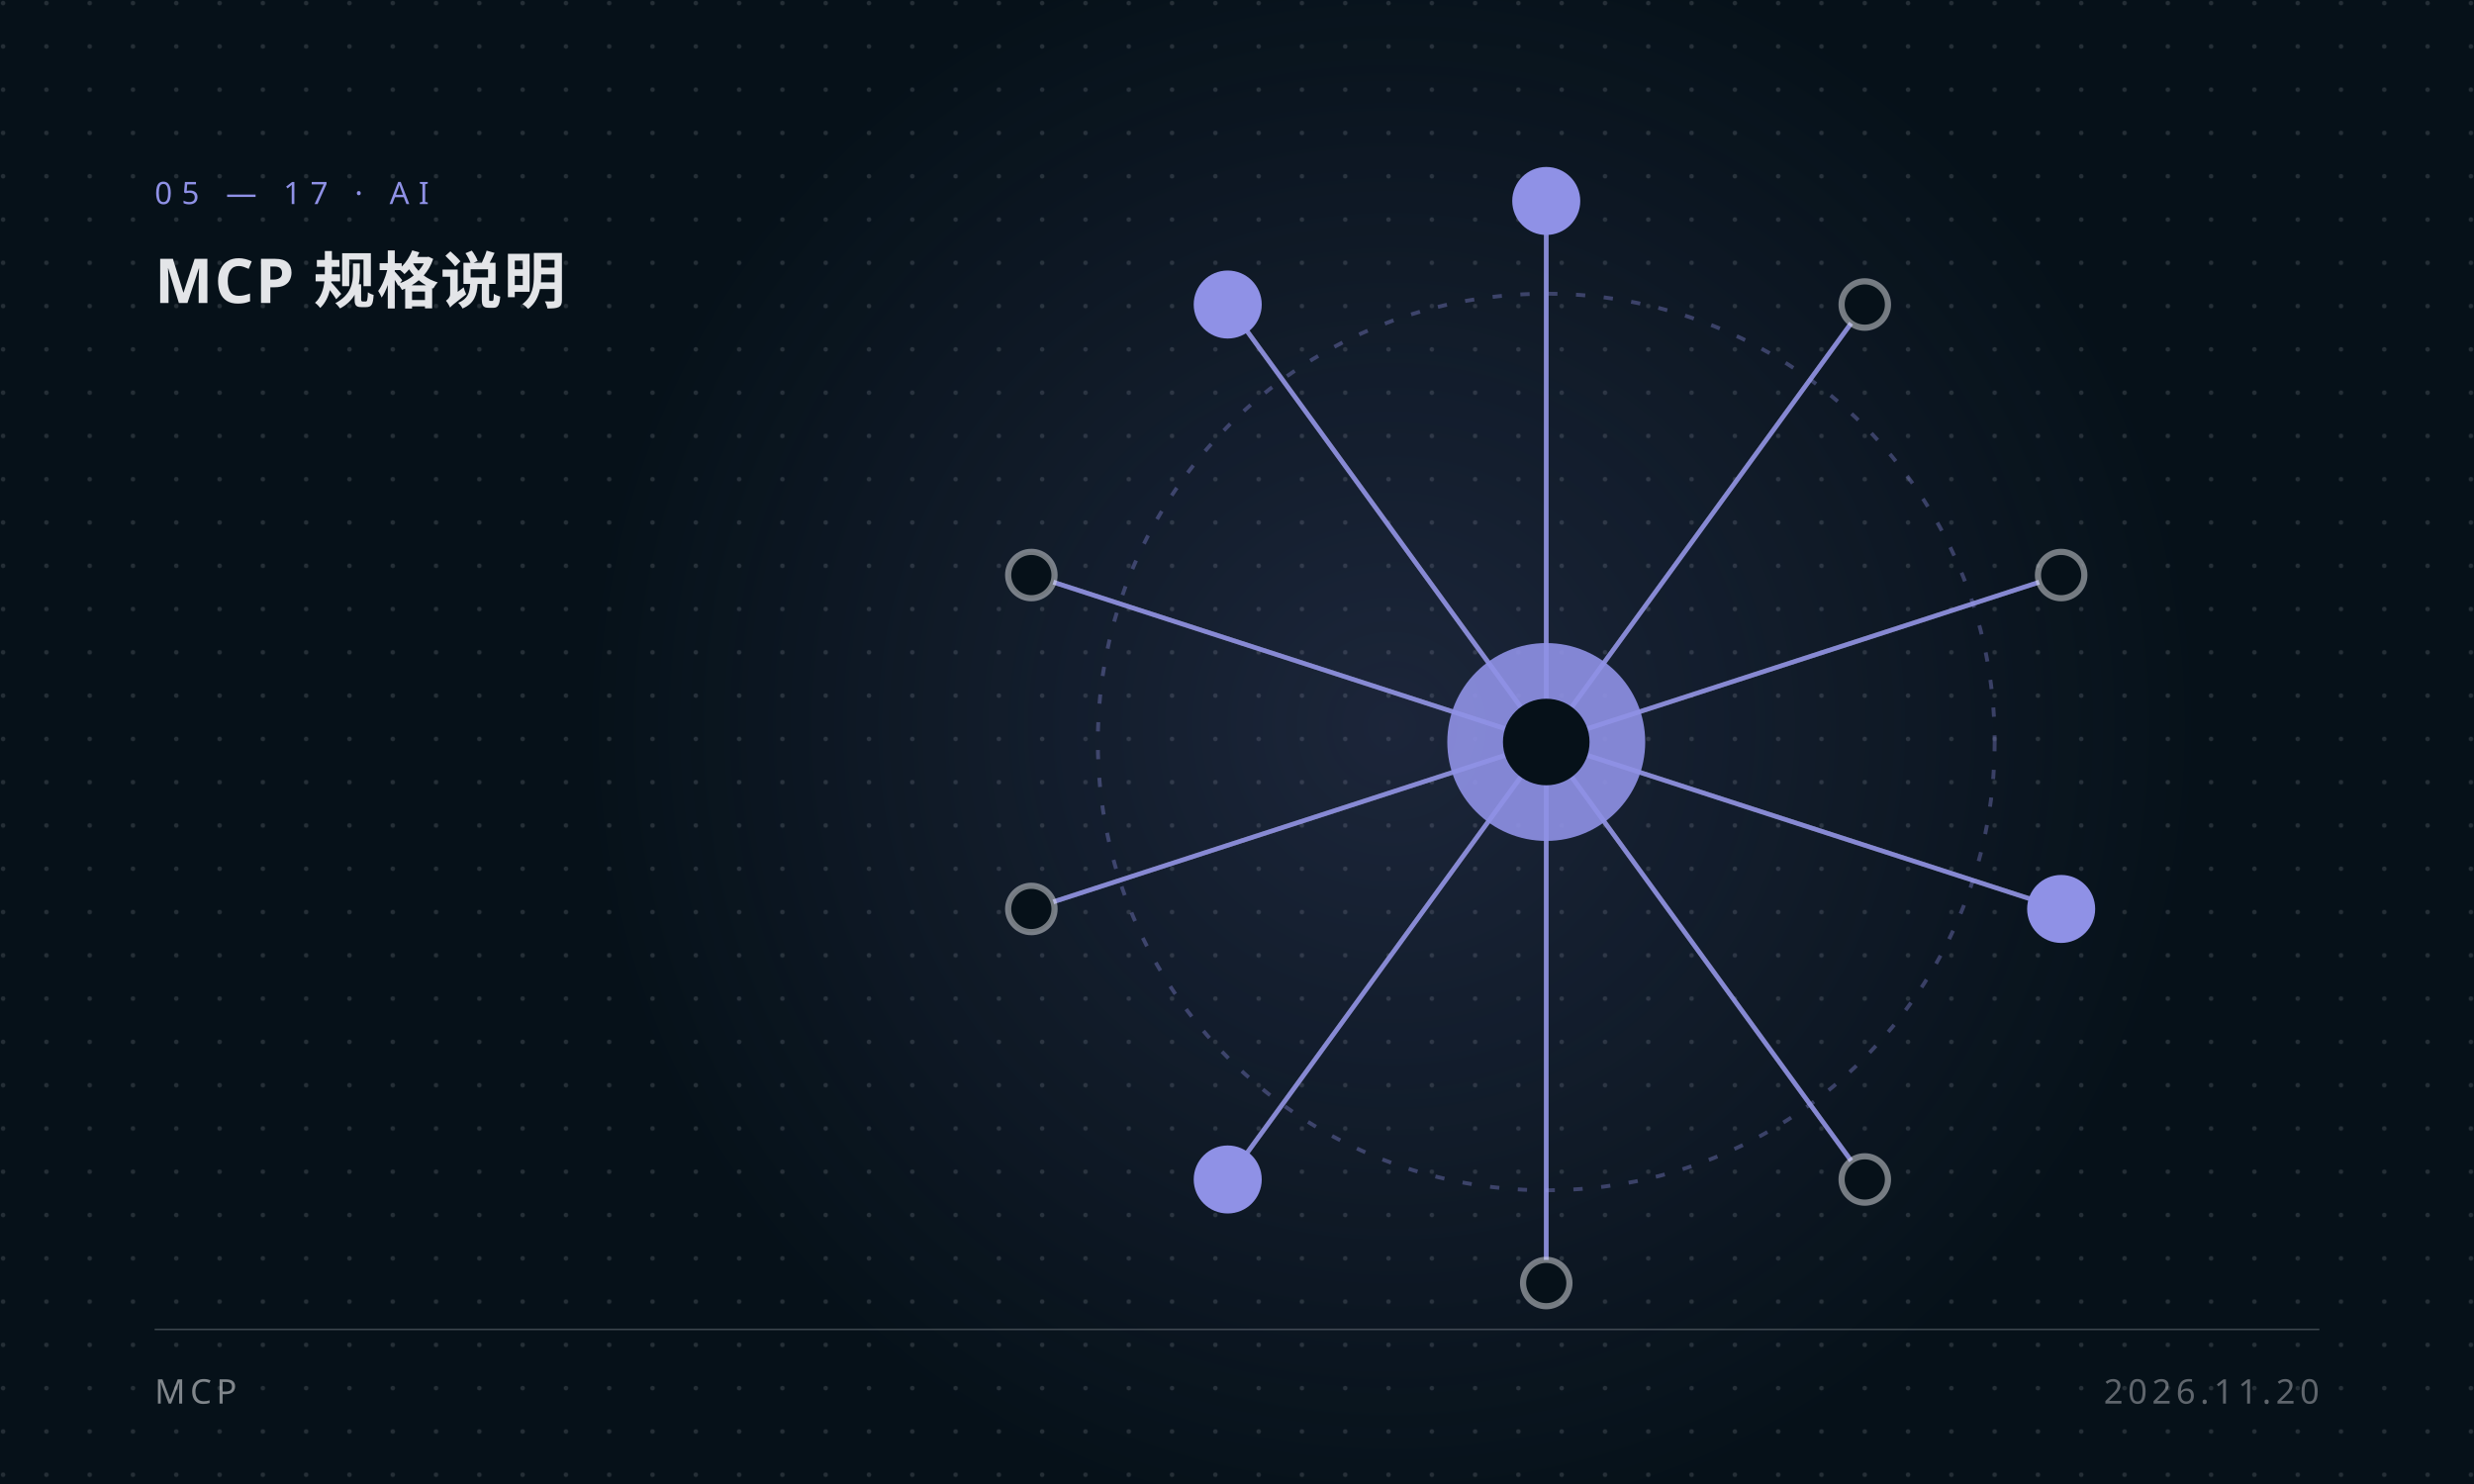
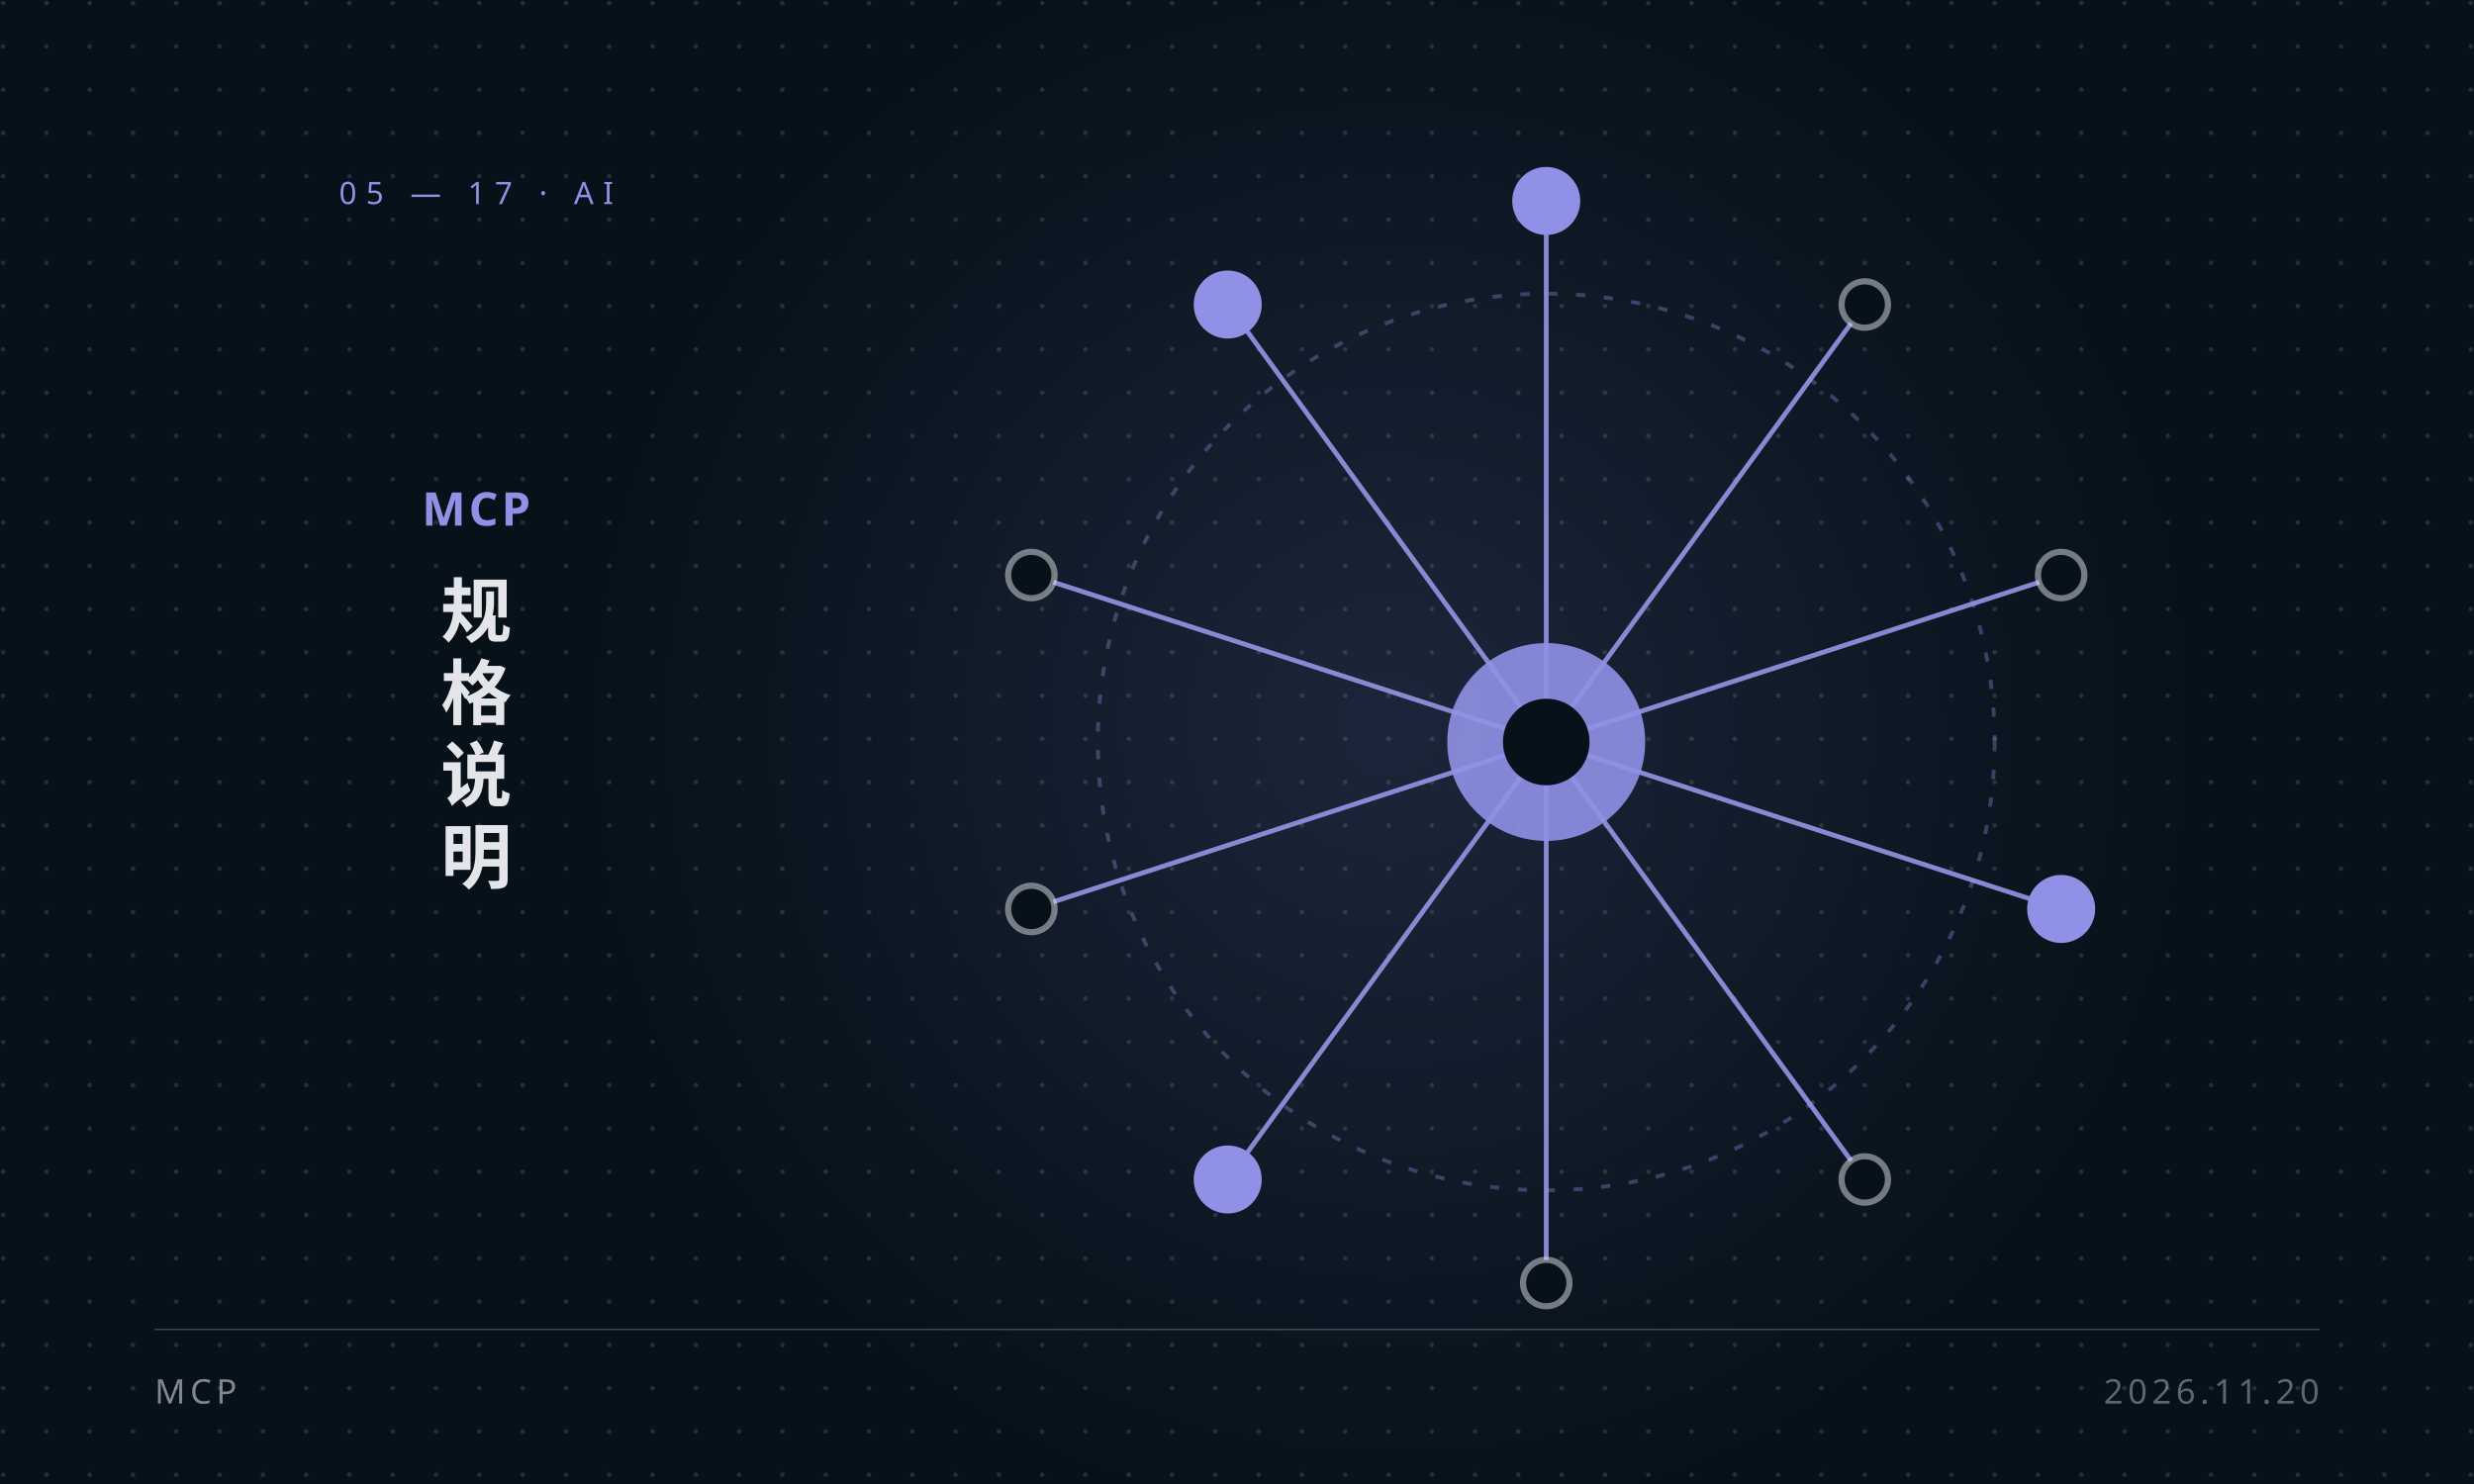
<svg xmlns="http://www.w3.org/2000/svg" width="1600" height="960" viewBox="0 0 1600 960" role="img" aria-label="MCP 规格说明 封面">
  <style>
    @media (prefers-reduced-motion: no-preference) {
      .flow { stroke-dasharray: 24 150; animation: flow 2.6s linear infinite; }
      .breathe { animation: breathe 3.2s ease-in-out infinite; }
      .breathe.d2 { animation-delay: 0.8s; }
      .breathe.d3 { animation-delay: 1.6s; }
    }
    @keyframes flow { from { stroke-dashoffset: 88; } to { stroke-dashoffset: 0; } }
    @keyframes breathe { 0%, 100% { opacity: 0.45; } 50% { opacity: 1; } }
  </style>
  <defs>
    <pattern id="dots" width="28" height="28" patternUnits="userSpaceOnUse">
      <circle cx="2" cy="2" r="1.5" fill="#e3e5e8" opacity="0.14" />
    </pattern>
    <radialGradient id="glow" cx="0.5" cy="0.5" r="0.5">
      <stop offset="0" stop-color="#8f91e6" stop-opacity="0.16" />
      <stop offset="1" stop-color="#8f91e6" stop-opacity="0" />
    </radialGradient>
  </defs>
  <rect width="1600" height="960" fill="#061119" />
  <rect width="1600" height="960" fill="url(#dots)" />
  <circle cx="900" cy="470" r="520" fill="url(#glow)" class="breathe" />
  <g>
    <circle cx="1000" cy="480" r="290" fill="none" stroke="#8f91e6" stroke-width="2.5" stroke-opacity="0.35" stroke-dasharray="6 12" />
    <line x1="1000" y1="480" x2="1000" y2="130" stroke="#e3e5e8" stroke-width="3" stroke-opacity="0.32" />
    <line class="flow" x1="1000" y1="480" x2="1000" y2="130" stroke="#8f91e6" stroke-width="3" stroke-opacity="0.85" />
    <line x1="1000" y1="480" x2="1206" y2="197" stroke="#e3e5e8" stroke-width="3" stroke-opacity="0.32" />
    <line class="flow" x1="1000" y1="480" x2="1206" y2="197" stroke="#8f91e6" stroke-width="3" stroke-opacity="0.85" />
    <line x1="1000" y1="480" x2="1333" y2="372" stroke="#e3e5e8" stroke-width="3" stroke-opacity="0.32" />
    <line class="flow" x1="1000" y1="480" x2="1333" y2="372" stroke="#8f91e6" stroke-width="3" stroke-opacity="0.85" />
    <line x1="1000" y1="480" x2="1333" y2="588" stroke="#e3e5e8" stroke-width="3" stroke-opacity="0.32" />
    <line class="flow" x1="1000" y1="480" x2="1333" y2="588" stroke="#8f91e6" stroke-width="3" stroke-opacity="0.85" />
    <line x1="1000" y1="480" x2="1206" y2="763" stroke="#e3e5e8" stroke-width="3" stroke-opacity="0.32" />
    <line class="flow" x1="1000" y1="480" x2="1206" y2="763" stroke="#8f91e6" stroke-width="3" stroke-opacity="0.85" />
    <line x1="1000" y1="480" x2="1000" y2="830" stroke="#e3e5e8" stroke-width="3" stroke-opacity="0.32" />
    <line class="flow" x1="1000" y1="480" x2="1000" y2="830" stroke="#8f91e6" stroke-width="3" stroke-opacity="0.85" />
    <line x1="1000" y1="480" x2="794" y2="763" stroke="#e3e5e8" stroke-width="3" stroke-opacity="0.32" />
    <line class="flow" x1="1000" y1="480" x2="794" y2="763" stroke="#8f91e6" stroke-width="3" stroke-opacity="0.85" />
    <line x1="1000" y1="480" x2="667" y2="588" stroke="#e3e5e8" stroke-width="3" stroke-opacity="0.32" />
    <line class="flow" x1="1000" y1="480" x2="667" y2="588" stroke="#8f91e6" stroke-width="3" stroke-opacity="0.85" />
    <line x1="1000" y1="480" x2="667" y2="372" stroke="#e3e5e8" stroke-width="3" stroke-opacity="0.32" />
    <line class="flow" x1="1000" y1="480" x2="667" y2="372" stroke="#8f91e6" stroke-width="3" stroke-opacity="0.85" />
    <line x1="1000" y1="480" x2="794" y2="197" stroke="#e3e5e8" stroke-width="3" stroke-opacity="0.32" />
    <line class="flow" x1="1000" y1="480" x2="794" y2="197" stroke="#8f91e6" stroke-width="3" stroke-opacity="0.85" />
    <circle cx="1000" cy="130" r="22" fill="#8f91e6" stroke="none" stroke-width="4" stroke-opacity="0.5" />
    <circle cx="1206" cy="197" r="15" fill="#061119" stroke="#e3e5e8" stroke-width="4" stroke-opacity="0.5" />
    <circle cx="1333" cy="372" r="15" fill="#061119" stroke="#e3e5e8" stroke-width="4" stroke-opacity="0.5" />
    <circle cx="1333" cy="588" r="22" fill="#8f91e6" stroke="none" stroke-width="4" stroke-opacity="0.5" />
    <circle cx="1206" cy="763" r="15" fill="#061119" stroke="#e3e5e8" stroke-width="4" stroke-opacity="0.5" />
    <circle cx="1000" cy="830" r="15" fill="#061119" stroke="#e3e5e8" stroke-width="4" stroke-opacity="0.5" />
    <circle cx="794" cy="763" r="22" fill="#8f91e6" stroke="none" stroke-width="4" stroke-opacity="0.5" />
    <circle cx="667" cy="588" r="15" fill="#061119" stroke="#e3e5e8" stroke-width="4" stroke-opacity="0.5" />
    <circle cx="667" cy="372" r="15" fill="#061119" stroke="#e3e5e8" stroke-width="4" stroke-opacity="0.5" />
    <circle cx="794" cy="197" r="22" fill="#8f91e6" stroke="none" stroke-width="4" stroke-opacity="0.5" />
    <circle cx="1000" cy="480" r="64" fill="#8f91e6" opacity="0.9" />
    <circle cx="1000" cy="480" r="28" fill="#061119" />
  </g>
-   <text x="100" y="132" font-family="'Segoe UI','Helvetica Neue',sans-serif" font-size="20" letter-spacing="6" fill="#8f91e6">05 — 17 · AI</text>
-   <text x="100" y="196" font-family="'PingFang SC','Microsoft YaHei','Noto Sans SC',sans-serif" font-size="40" font-weight="600" letter-spacing="1" fill="#e3e5e8">MCP 规格说明</text>
+   <text x="308" y="132" text-anchor="middle" font-family="'Segoe UI','Helvetica Neue',sans-serif" font-size="20" letter-spacing="6" fill="#8f91e6">05 — 17 · AI</text>
+   <text x="308" y="340" text-anchor="middle" font-family="'Segoe UI','Helvetica Neue',sans-serif" font-size="30" font-weight="600" letter-spacing="2" fill="#8f91e6">MCP</text>
+   <text x="308" y="412" text-anchor="middle" font-family="'PingFang SC','Microsoft YaHei','Noto Sans SC',sans-serif" font-size="46" font-weight="600" fill="#e3e5e8">规</text>
+   <text x="308" y="465" text-anchor="middle" font-family="'PingFang SC','Microsoft YaHei','Noto Sans SC',sans-serif" font-size="46" font-weight="600" fill="#e3e5e8">格</text>
+   <text x="308" y="518" text-anchor="middle" font-family="'PingFang SC','Microsoft YaHei','Noto Sans SC',sans-serif" font-size="46" font-weight="600" fill="#e3e5e8">说</text>
+   <text x="308" y="571" text-anchor="middle" font-family="'PingFang SC','Microsoft YaHei','Noto Sans SC',sans-serif" font-size="46" font-weight="600" fill="#e3e5e8">明</text>
  <line x1="100" y1="860" x2="1500" y2="860" stroke="#e3e5e8" stroke-width="1" stroke-opacity="0.25" />
  <text x="100" y="908" font-family="'PingFang SC','Microsoft YaHei','Noto Sans SC',sans-serif" font-size="22" letter-spacing="3" fill="#e3e5e8" fill-opacity="0.55">MCP</text>
  <text x="1500" y="908" text-anchor="end" font-family="'Segoe UI','Helvetica Neue',sans-serif" font-size="22" letter-spacing="3" fill="#e3e5e8" fill-opacity="0.4">2026.11.20</text>
</svg>
